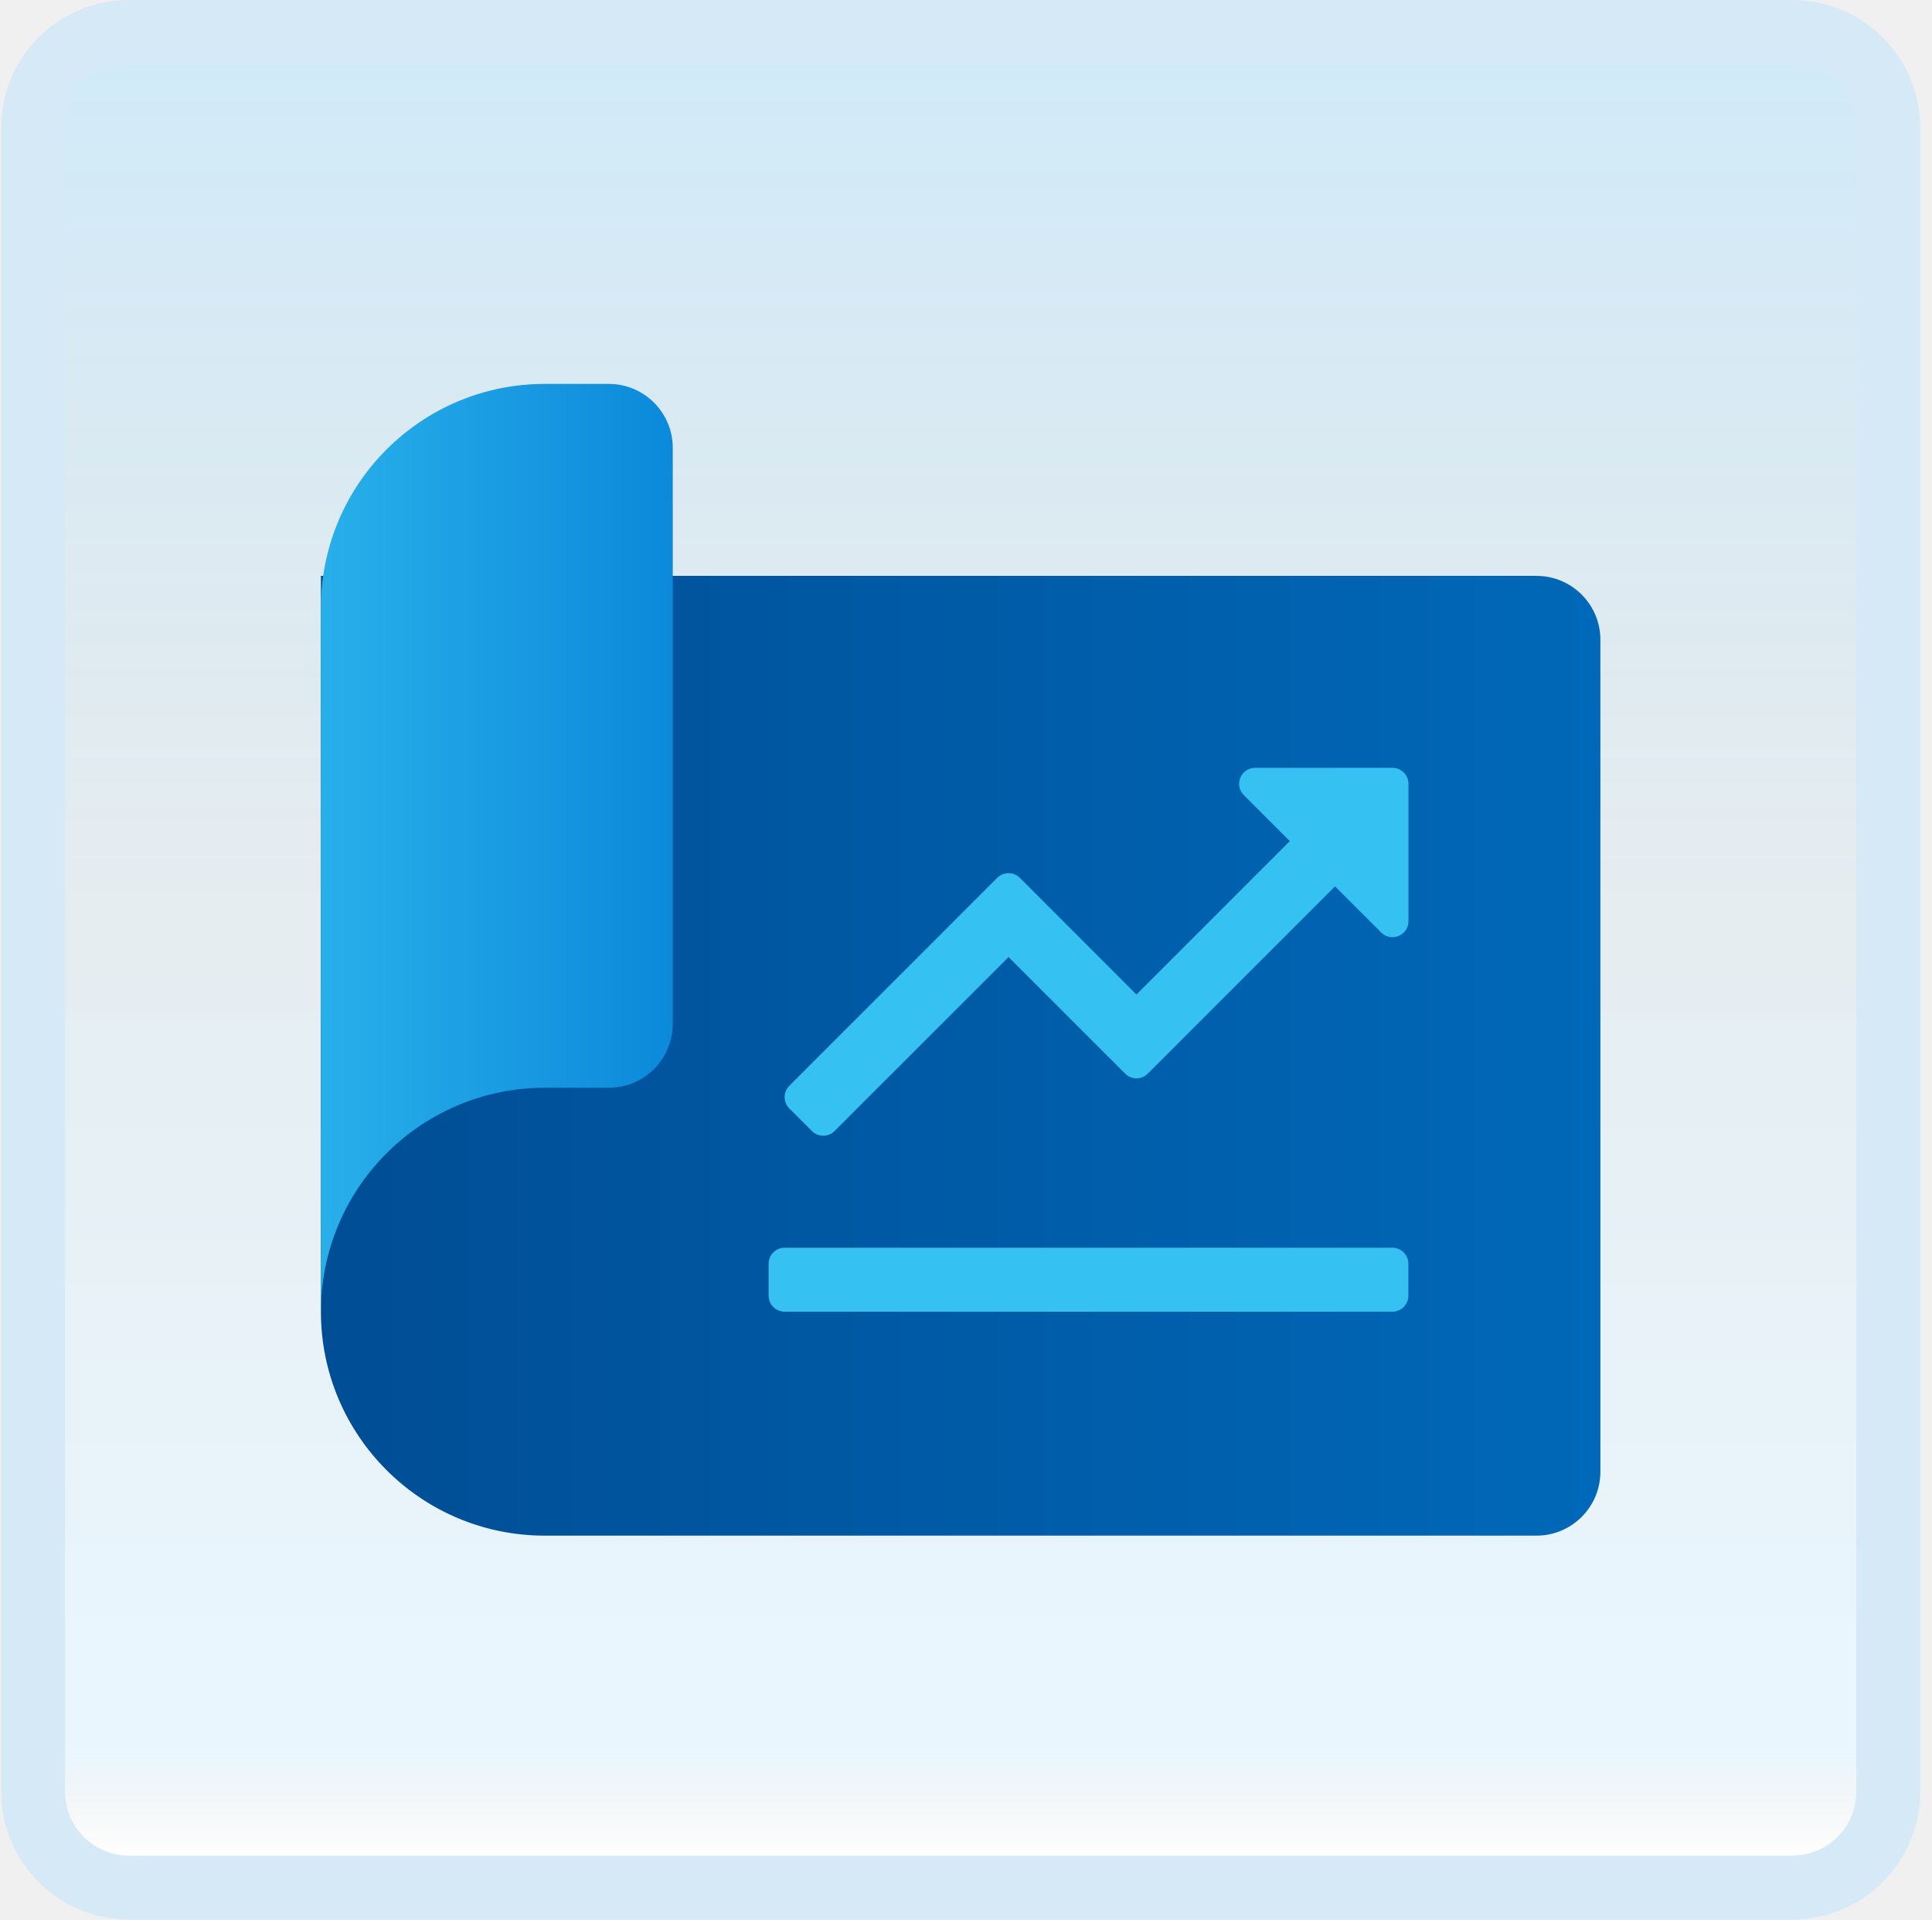
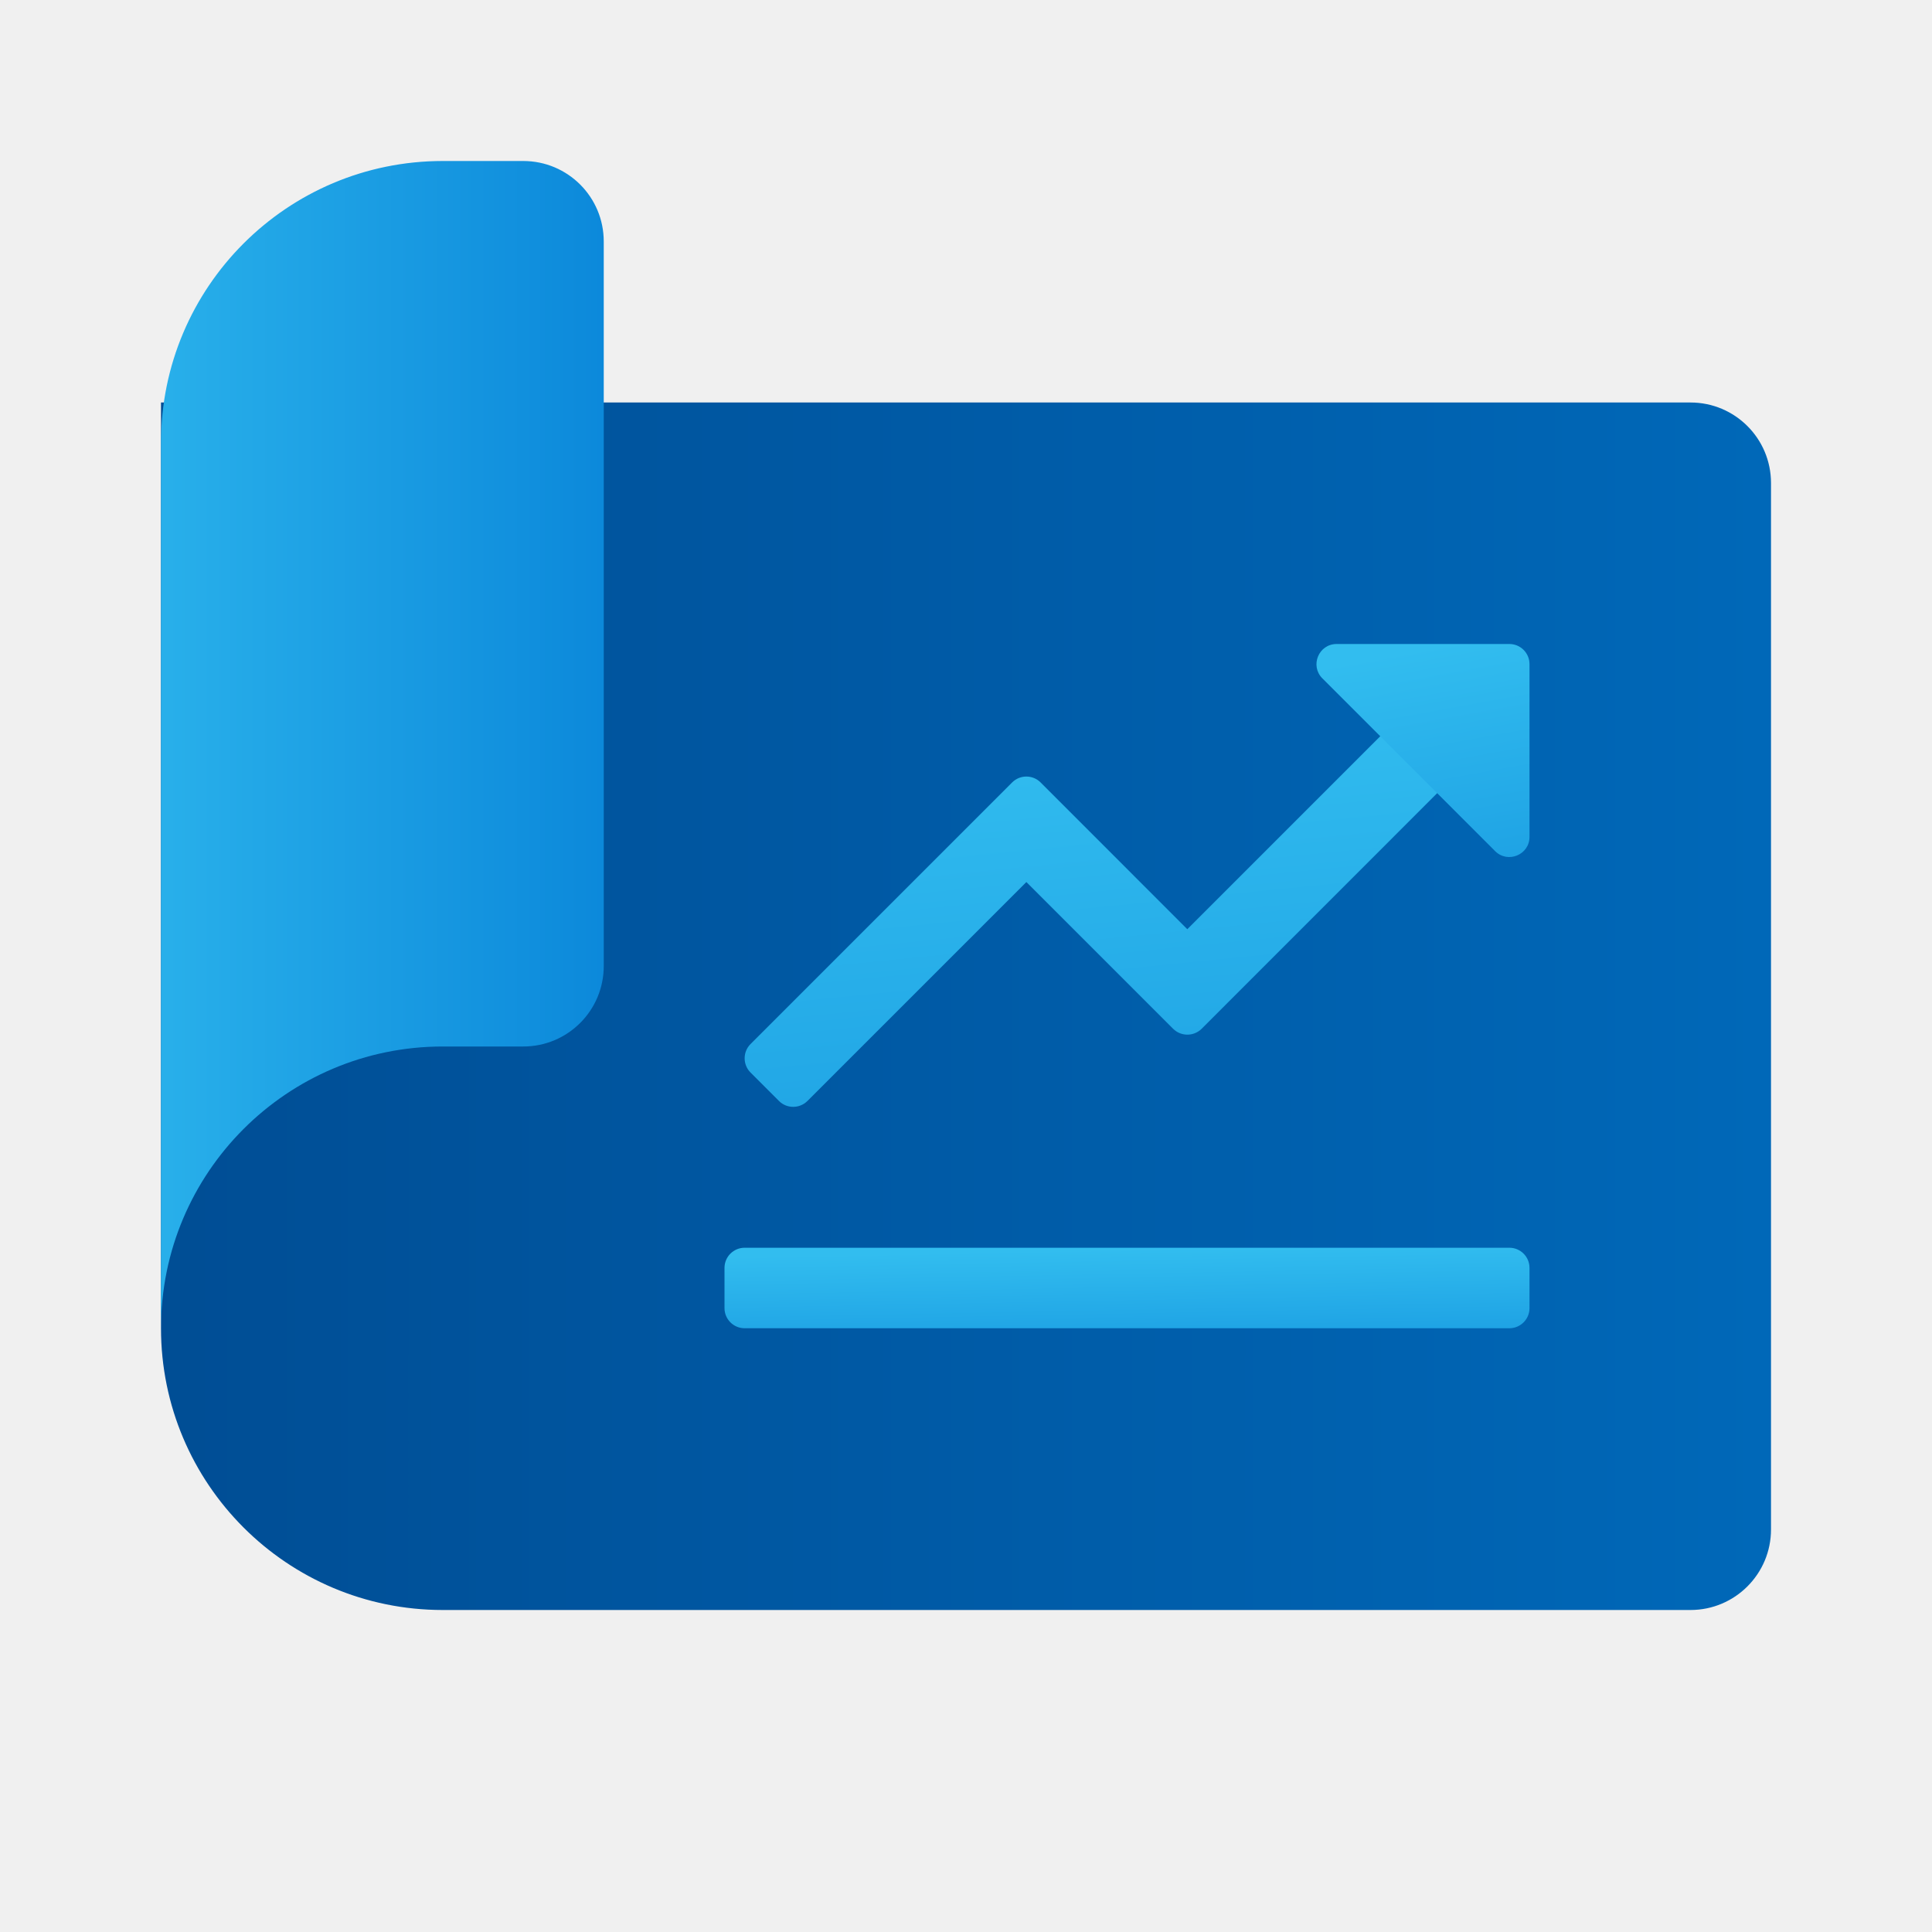
- <svg xmlns="http://www.w3.org/2000/svg" width="151" height="150" viewBox="0 0 151 150" fill="none">
+ <svg xmlns="http://www.w3.org/2000/svg" width="24" height="24" viewBox="0 0 24 24" fill="none">
  <g id="project">
-     <rect x="2.582" y="2.5" width="145" height="145" rx="7.5" fill="white" />
-     <rect x="2.582" y="2.5" width="145" height="145" rx="7.5" fill="url(#paint0_linear_14_10880)" fill-opacity="0.2" />
-     <g id="Group">
-       <path id="Vector" d="M25.082 45H120.082C122.845 45 125.082 47.237 125.082 50V115C125.082 117.762 122.845 120 120.082 120H42.582C32.917 120 25.082 112.165 25.082 102.5V45Z" fill="url(#paint1_linear_14_10880)" />
-       <path id="Vector_2" d="M42.582 85H47.582C50.344 85 52.582 82.763 52.582 80V35C52.582 32.237 50.344 30 47.582 30H42.582C32.917 30 25.082 37.835 25.082 47.5V102.5C25.082 92.835 32.917 85 42.582 85Z" fill="url(#paint2_linear_14_10880)" />
-       <path id="Vector_3" d="M61.324 97.5H108.824C109.514 97.5 110.074 98.06 110.074 98.75V101.25C110.074 101.94 109.514 102.5 108.824 102.5H61.324C60.634 102.5 60.074 101.94 60.074 101.25V98.75C60.074 98.06 60.634 97.5 61.324 97.5Z" fill="#35C1F1" />
-       <path id="Vector_4" d="M63.457 88.382L61.69 86.615C61.202 86.127 61.202 85.335 61.69 84.847L77.94 68.597C78.427 68.11 79.22 68.11 79.707 68.597L88.822 77.713L102.055 64.48L105.59 68.015L89.707 83.897C89.22 84.385 88.427 84.385 87.94 83.897L78.825 74.785L65.227 88.382C64.737 88.873 63.947 88.873 63.457 88.382Z" fill="#35C1F1" />
-       <path id="Vector_5" d="M97.216 62.135L107.949 72.868C108.734 73.653 110.081 73.095 110.081 71.983V61.25C110.081 60.56 109.521 60 108.831 60H98.099C96.986 60 96.429 61.347 97.216 62.135Z" fill="#35C1F1" />
-     </g>
-     <rect x="2.582" y="2.5" width="145" height="145" rx="7.5" stroke="#D5EAF6" stroke-width="5" />
+     <path id="Vector" d="M2 5H21C21.552 5 22 5.447 22 6V19C22 19.552 21.552 20 21 20H5.5C3.567 20 2 18.433 2 16.5V5Z" fill="url(#paint0_linear_206_8221)" />
+     <path id="Vector_2" d="M5.5 13H6.5C7.053 13 7.5 12.553 7.5 12V3C7.5 2.447 7.053 2 6.5 2H5.5C3.567 2 2 3.567 2 5.5V16.5C2 14.567 3.567 13 5.5 13Z" fill="url(#paint1_linear_206_8221)" />
+     <path id="Vector_3" d="M9.25 15.5H18.75C18.888 15.5 19 15.612 19 15.75V16.25C19 16.388 18.888 16.5 18.75 16.5H9.25C9.112 16.5 9 16.388 9 16.25V15.75C9 15.612 9.112 15.5 9.25 15.5Z" fill="url(#paint2_linear_206_8221)" />
+     <path id="Vector_4" d="M9.677 13.677L9.323 13.323C9.226 13.226 9.226 13.067 9.323 12.97L12.573 9.72C12.671 9.622 12.829 9.622 12.927 9.72L14.749 11.543L17.396 8.896L18.103 9.603L14.927 12.78C14.829 12.877 14.671 12.877 14.573 12.78L12.75 10.957L10.03 13.677C9.932 13.774 9.774 13.774 9.677 13.677Z" fill="url(#paint3_linear_206_8221)" />
+     <path id="Vector_5" d="M16.427 8.427L18.573 10.573C18.73 10.73 19 10.619 19 10.396V8.25C19 8.112 18.888 8 18.75 8H16.604C16.381 8 16.27 8.27 16.427 8.427Z" fill="url(#paint4_linear_206_8221)" />
  </g>
  <defs>
-     <linearGradient id="paint0_linear_14_10880" x1="75.082" y1="5" x2="75.082" y2="145" gradientUnits="userSpaceOnUse">
-       <stop stop-color="#199AE0" />
-       <stop offset="0.472" stop-color="#0D5176" stop-opacity="0.528" />
-       <stop offset="0.941" stop-color="#12A6F7" stop-opacity="0.465" />
-       <stop offset="1" stop-opacity="0" />
-     </linearGradient>
-     <linearGradient id="paint1_linear_14_10880" x1="124.737" y1="82.5" x2="23.599" y2="82.5" gradientUnits="userSpaceOnUse">
+     <linearGradient id="paint0_linear_206_8221" x1="21.931" y1="12.5" x2="1.704" y2="12.5" gradientUnits="userSpaceOnUse">
      <stop stop-color="#0068B8" />
      <stop offset="1" stop-color="#004D94" />
    </linearGradient>
-     <linearGradient id="paint2_linear_14_10880" x1="25.48" y1="66.25" x2="53.252" y2="66.25" gradientUnits="userSpaceOnUse">
+     <linearGradient id="paint1_linear_206_8221" x1="2.079" y1="9.25" x2="7.634" y2="9.25" gradientUnits="userSpaceOnUse">
      <stop stop-color="#28AFEA" />
      <stop offset="1" stop-color="#0B88DA" />
    </linearGradient>
+     <linearGradient id="paint2_linear_206_8221" x1="12.653" y1="15.544" x2="12.674" y2="16.646" gradientUnits="userSpaceOnUse">
+       <stop stop-color="#32BDEF" />
+       <stop offset="1" stop-color="#1EA2E4" />
+     </linearGradient>
+     <linearGradient id="paint3_linear_206_8221" x1="12.484" y1="9.108" x2="13.013" y2="14.407" gradientUnits="userSpaceOnUse">
+       <stop stop-color="#32BDEF" />
+       <stop offset="1" stop-color="#1EA2E4" />
+     </linearGradient>
+     <linearGradient id="paint4_linear_206_8221" x1="17.32" y1="8.115" x2="17.834" y2="10.941" gradientUnits="userSpaceOnUse">
+       <stop stop-color="#32BDEF" />
+       <stop offset="1" stop-color="#1EA2E4" />
+     </linearGradient>
  </defs>
</svg>
